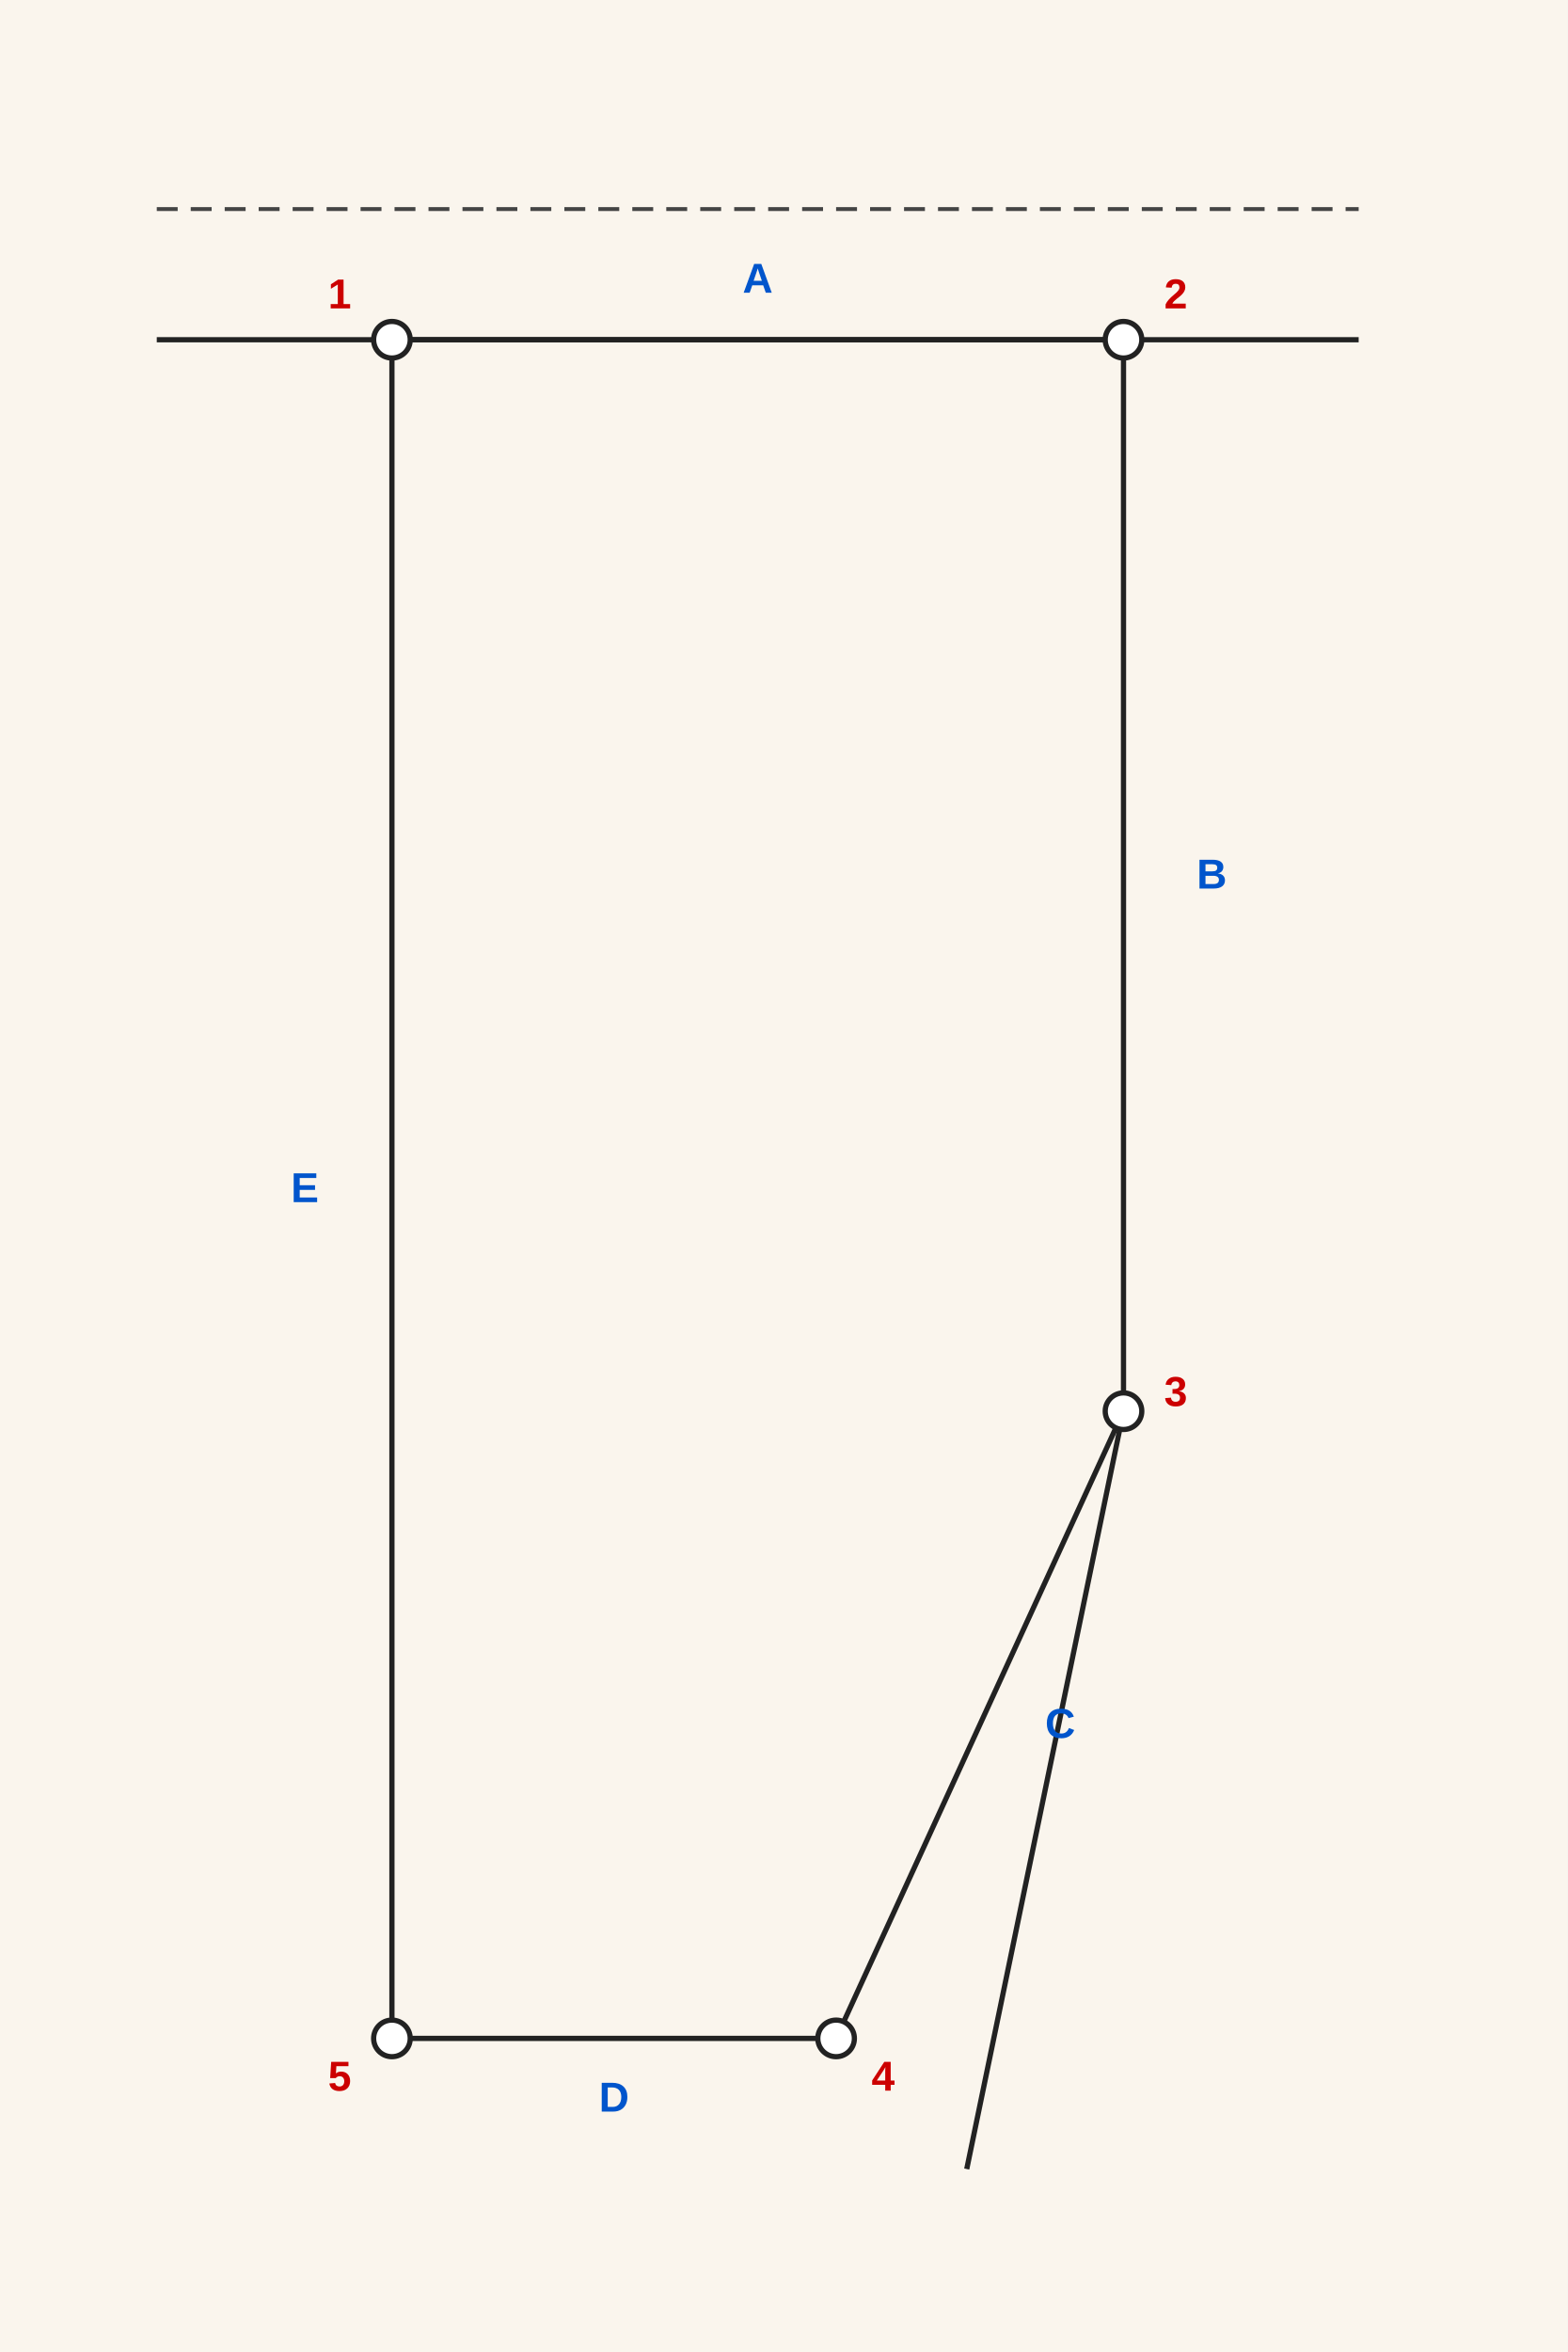
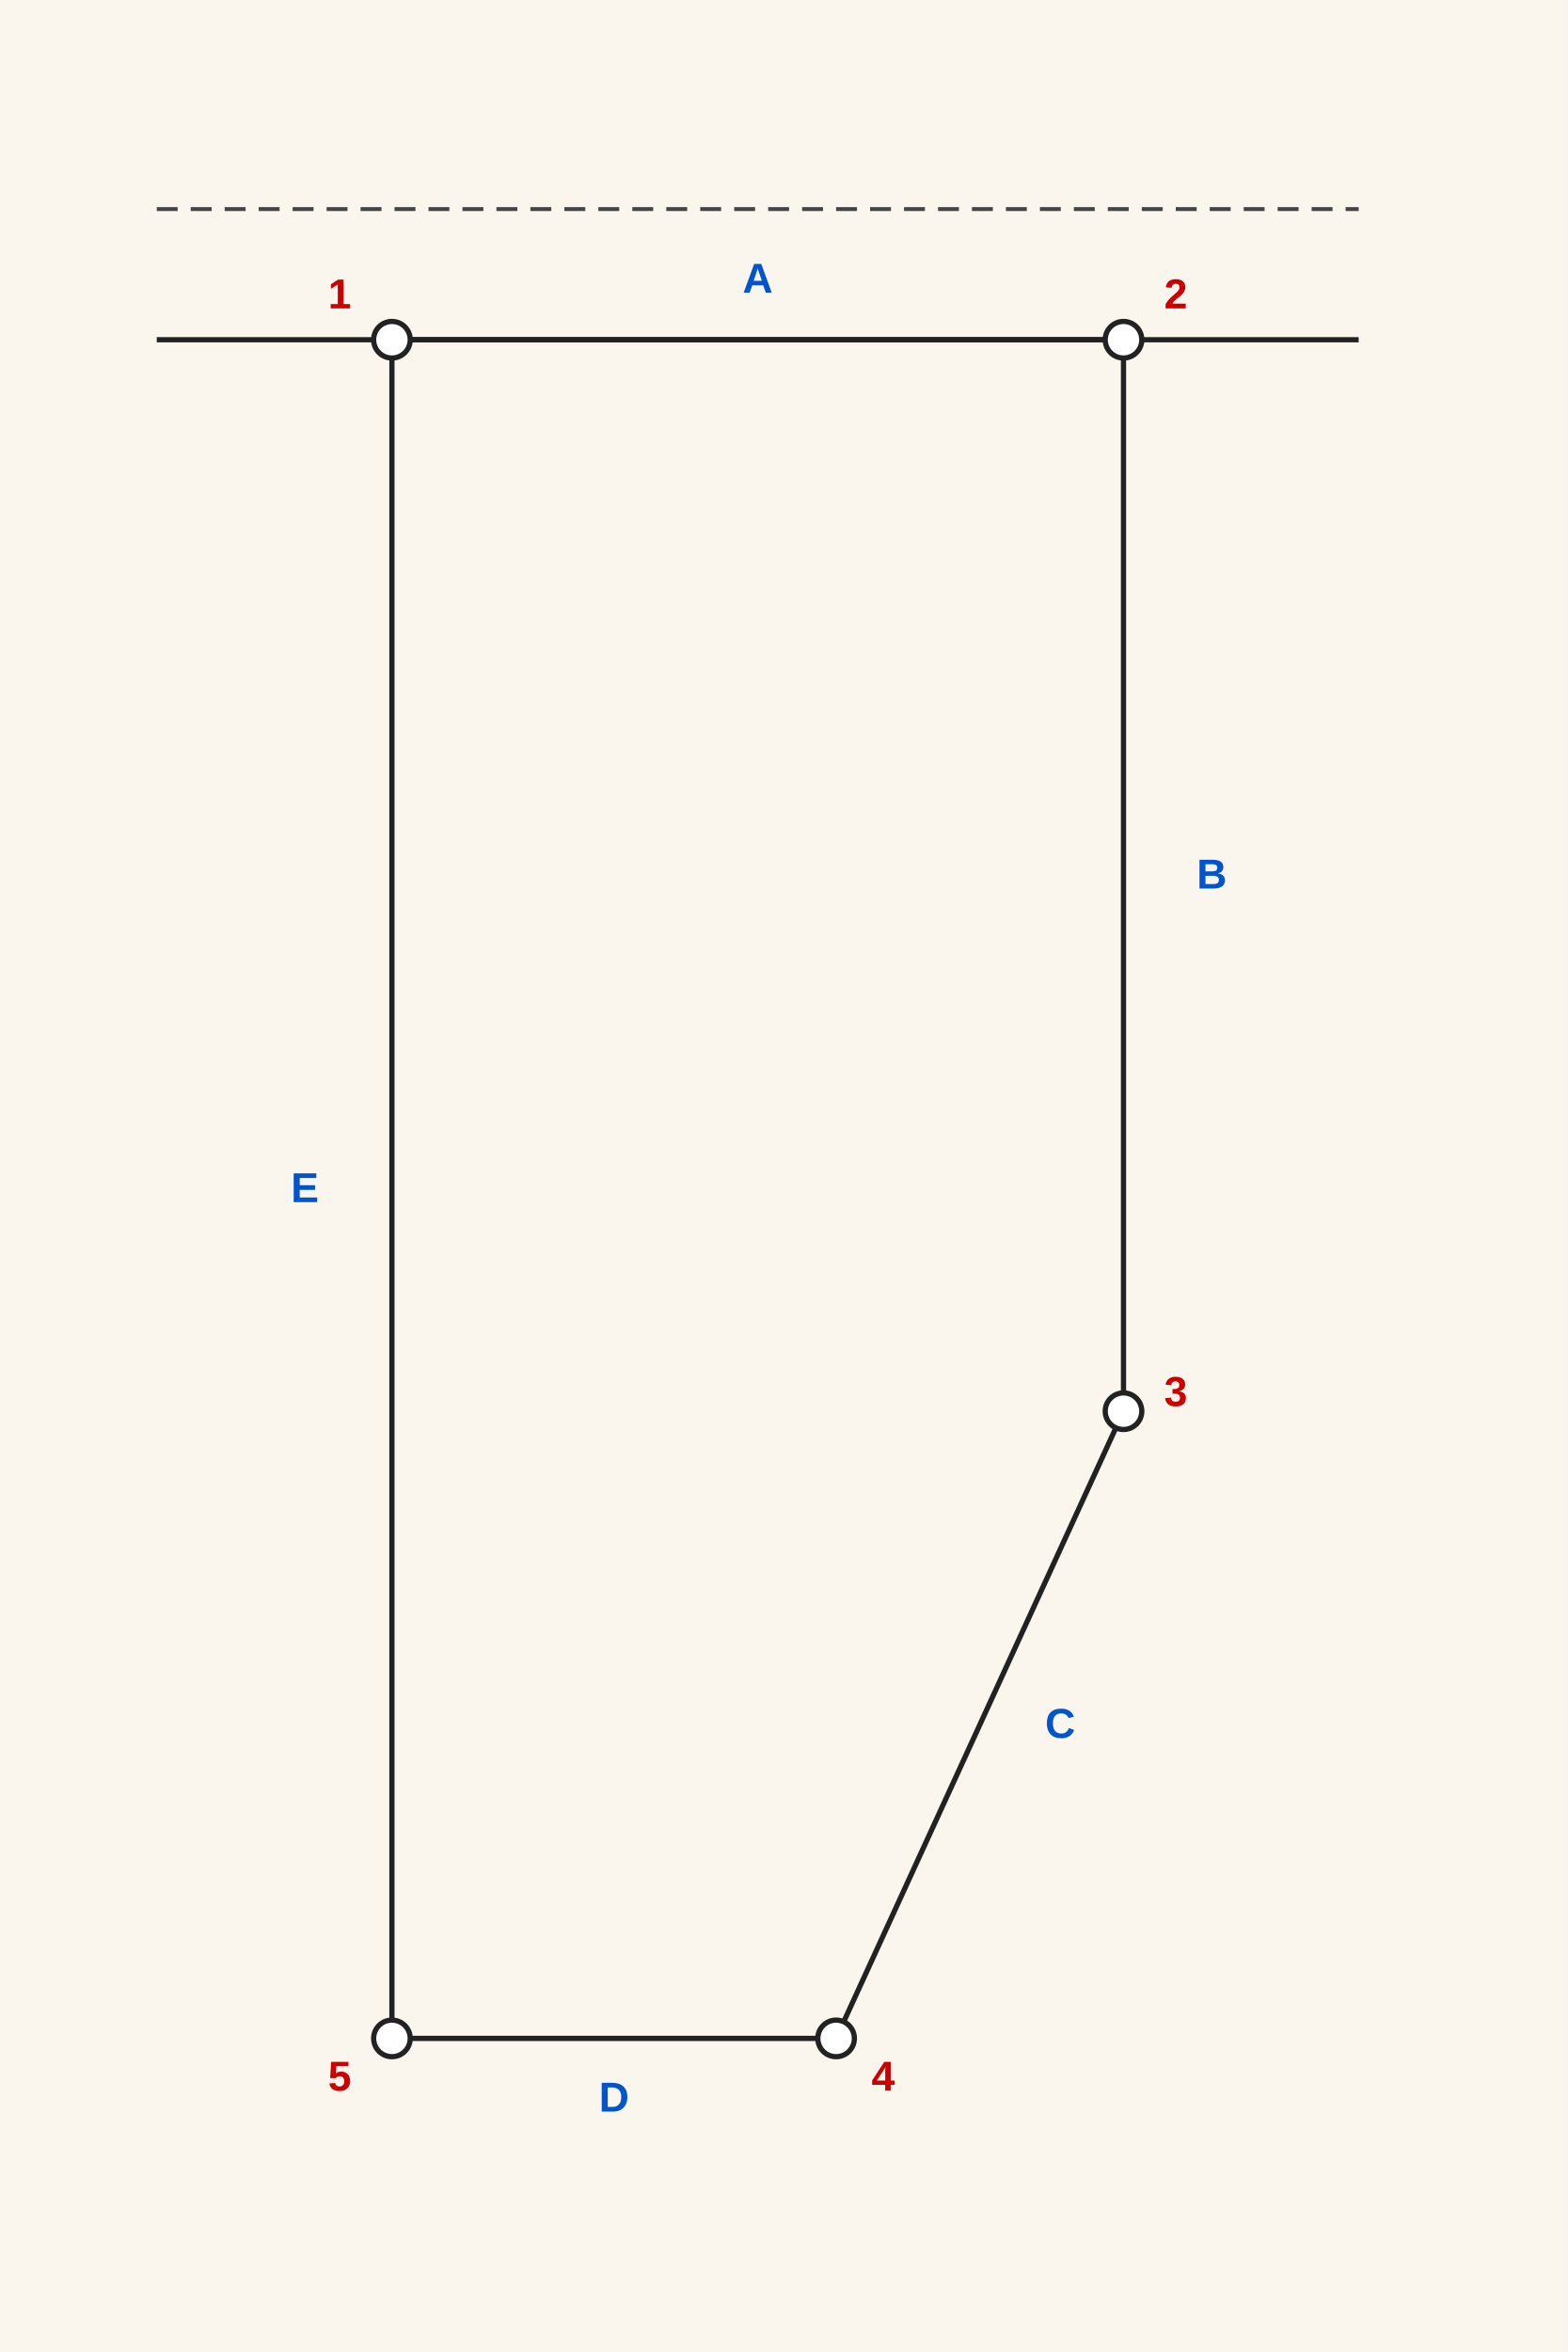
<svg xmlns="http://www.w3.org/2000/svg" viewBox="0 0 600 900" width="600" height="900">
  <rect width="600" height="900" fill="#FAF5ED" />
  <line x1="60" y1="80" x2="520" y2="80" stroke="#444" stroke-width="1.5" stroke-dasharray="8,5" />
  <line x1="60" y1="130" x2="520" y2="130" stroke="#222" stroke-width="2" />
  <polygon points="       150,130       430,130       430,540       320,780       150,780     " fill="none" stroke="#222" stroke-width="2" stroke-linejoin="round" />
-   <line x1="430" y1="540" x2="370" y2="830" stroke="#222" stroke-width="2" />
  <circle cx="150" cy="130" r="7" fill="white" stroke="#222" stroke-width="2" />
  <circle cx="430" cy="130" r="7" fill="white" stroke="#222" stroke-width="2" />
  <circle cx="430" cy="540" r="7" fill="white" stroke="#222" stroke-width="2" />
  <circle cx="320" cy="780" r="7" fill="white" stroke="#222" stroke-width="2" />
  <circle cx="150" cy="780" r="7" fill="white" stroke="#222" stroke-width="2" />
  <text x="130" y="118" font-family="Arial" font-size="16" font-weight="bold" fill="#c00" text-anchor="middle">1</text>
  <text x="450" y="118" font-family="Arial" font-size="16" font-weight="bold" fill="#c00" text-anchor="middle">2</text>
  <text x="450" y="538" font-family="Arial" font-size="16" font-weight="bold" fill="#c00" text-anchor="middle">3</text>
  <text x="338" y="800" font-family="Arial" font-size="16" font-weight="bold" fill="#c00" text-anchor="middle">4</text>
  <text x="130" y="800" font-family="Arial" font-size="16" font-weight="bold" fill="#c00" text-anchor="middle">5</text>
  <text x="290" y="112" font-family="Arial" font-size="16" font-weight="bold" fill="#0055cc" text-anchor="middle">A</text>
  <text x="458" y="340" font-family="Arial" font-size="16" font-weight="bold" fill="#0055cc" text-anchor="start">B</text>
  <text x="400" y="665" font-family="Arial" font-size="16" font-weight="bold" fill="#0055cc" text-anchor="start">C</text>
  <text x="235" y="808" font-family="Arial" font-size="16" font-weight="bold" fill="#0055cc" text-anchor="middle">D</text>
  <text x="122" y="460" font-family="Arial" font-size="16" font-weight="bold" fill="#0055cc" text-anchor="end">E</text>
</svg>
